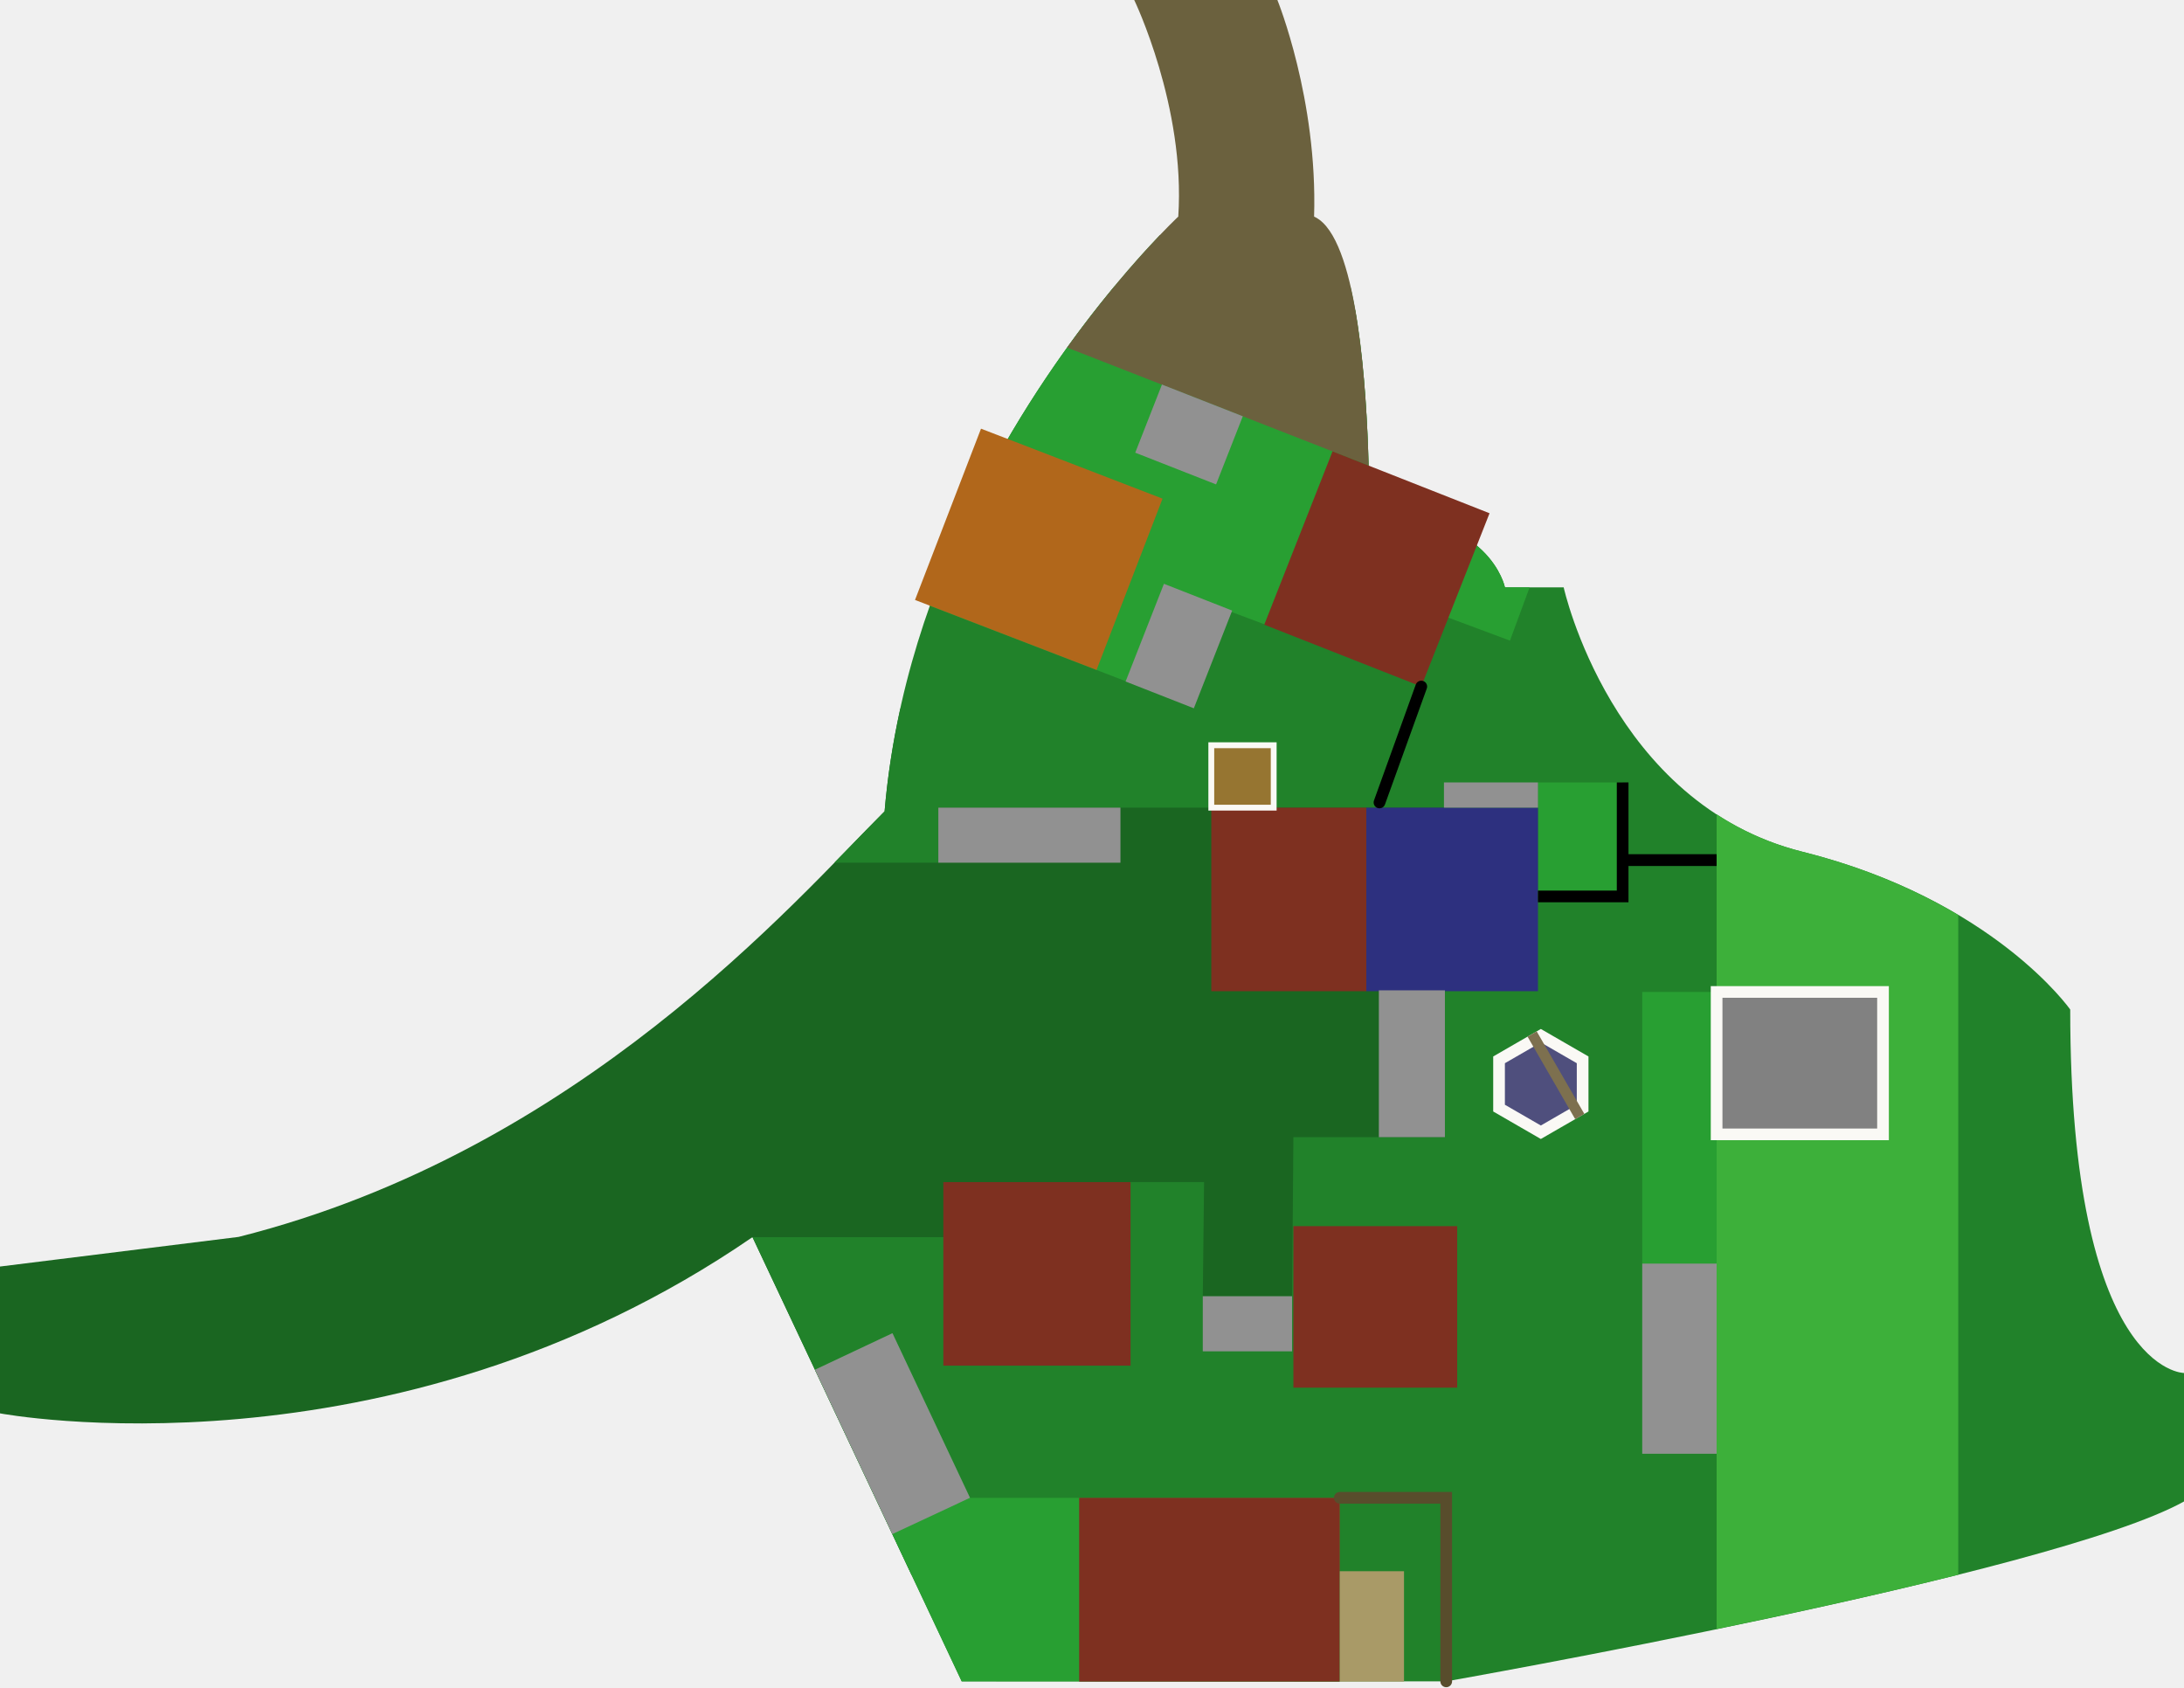
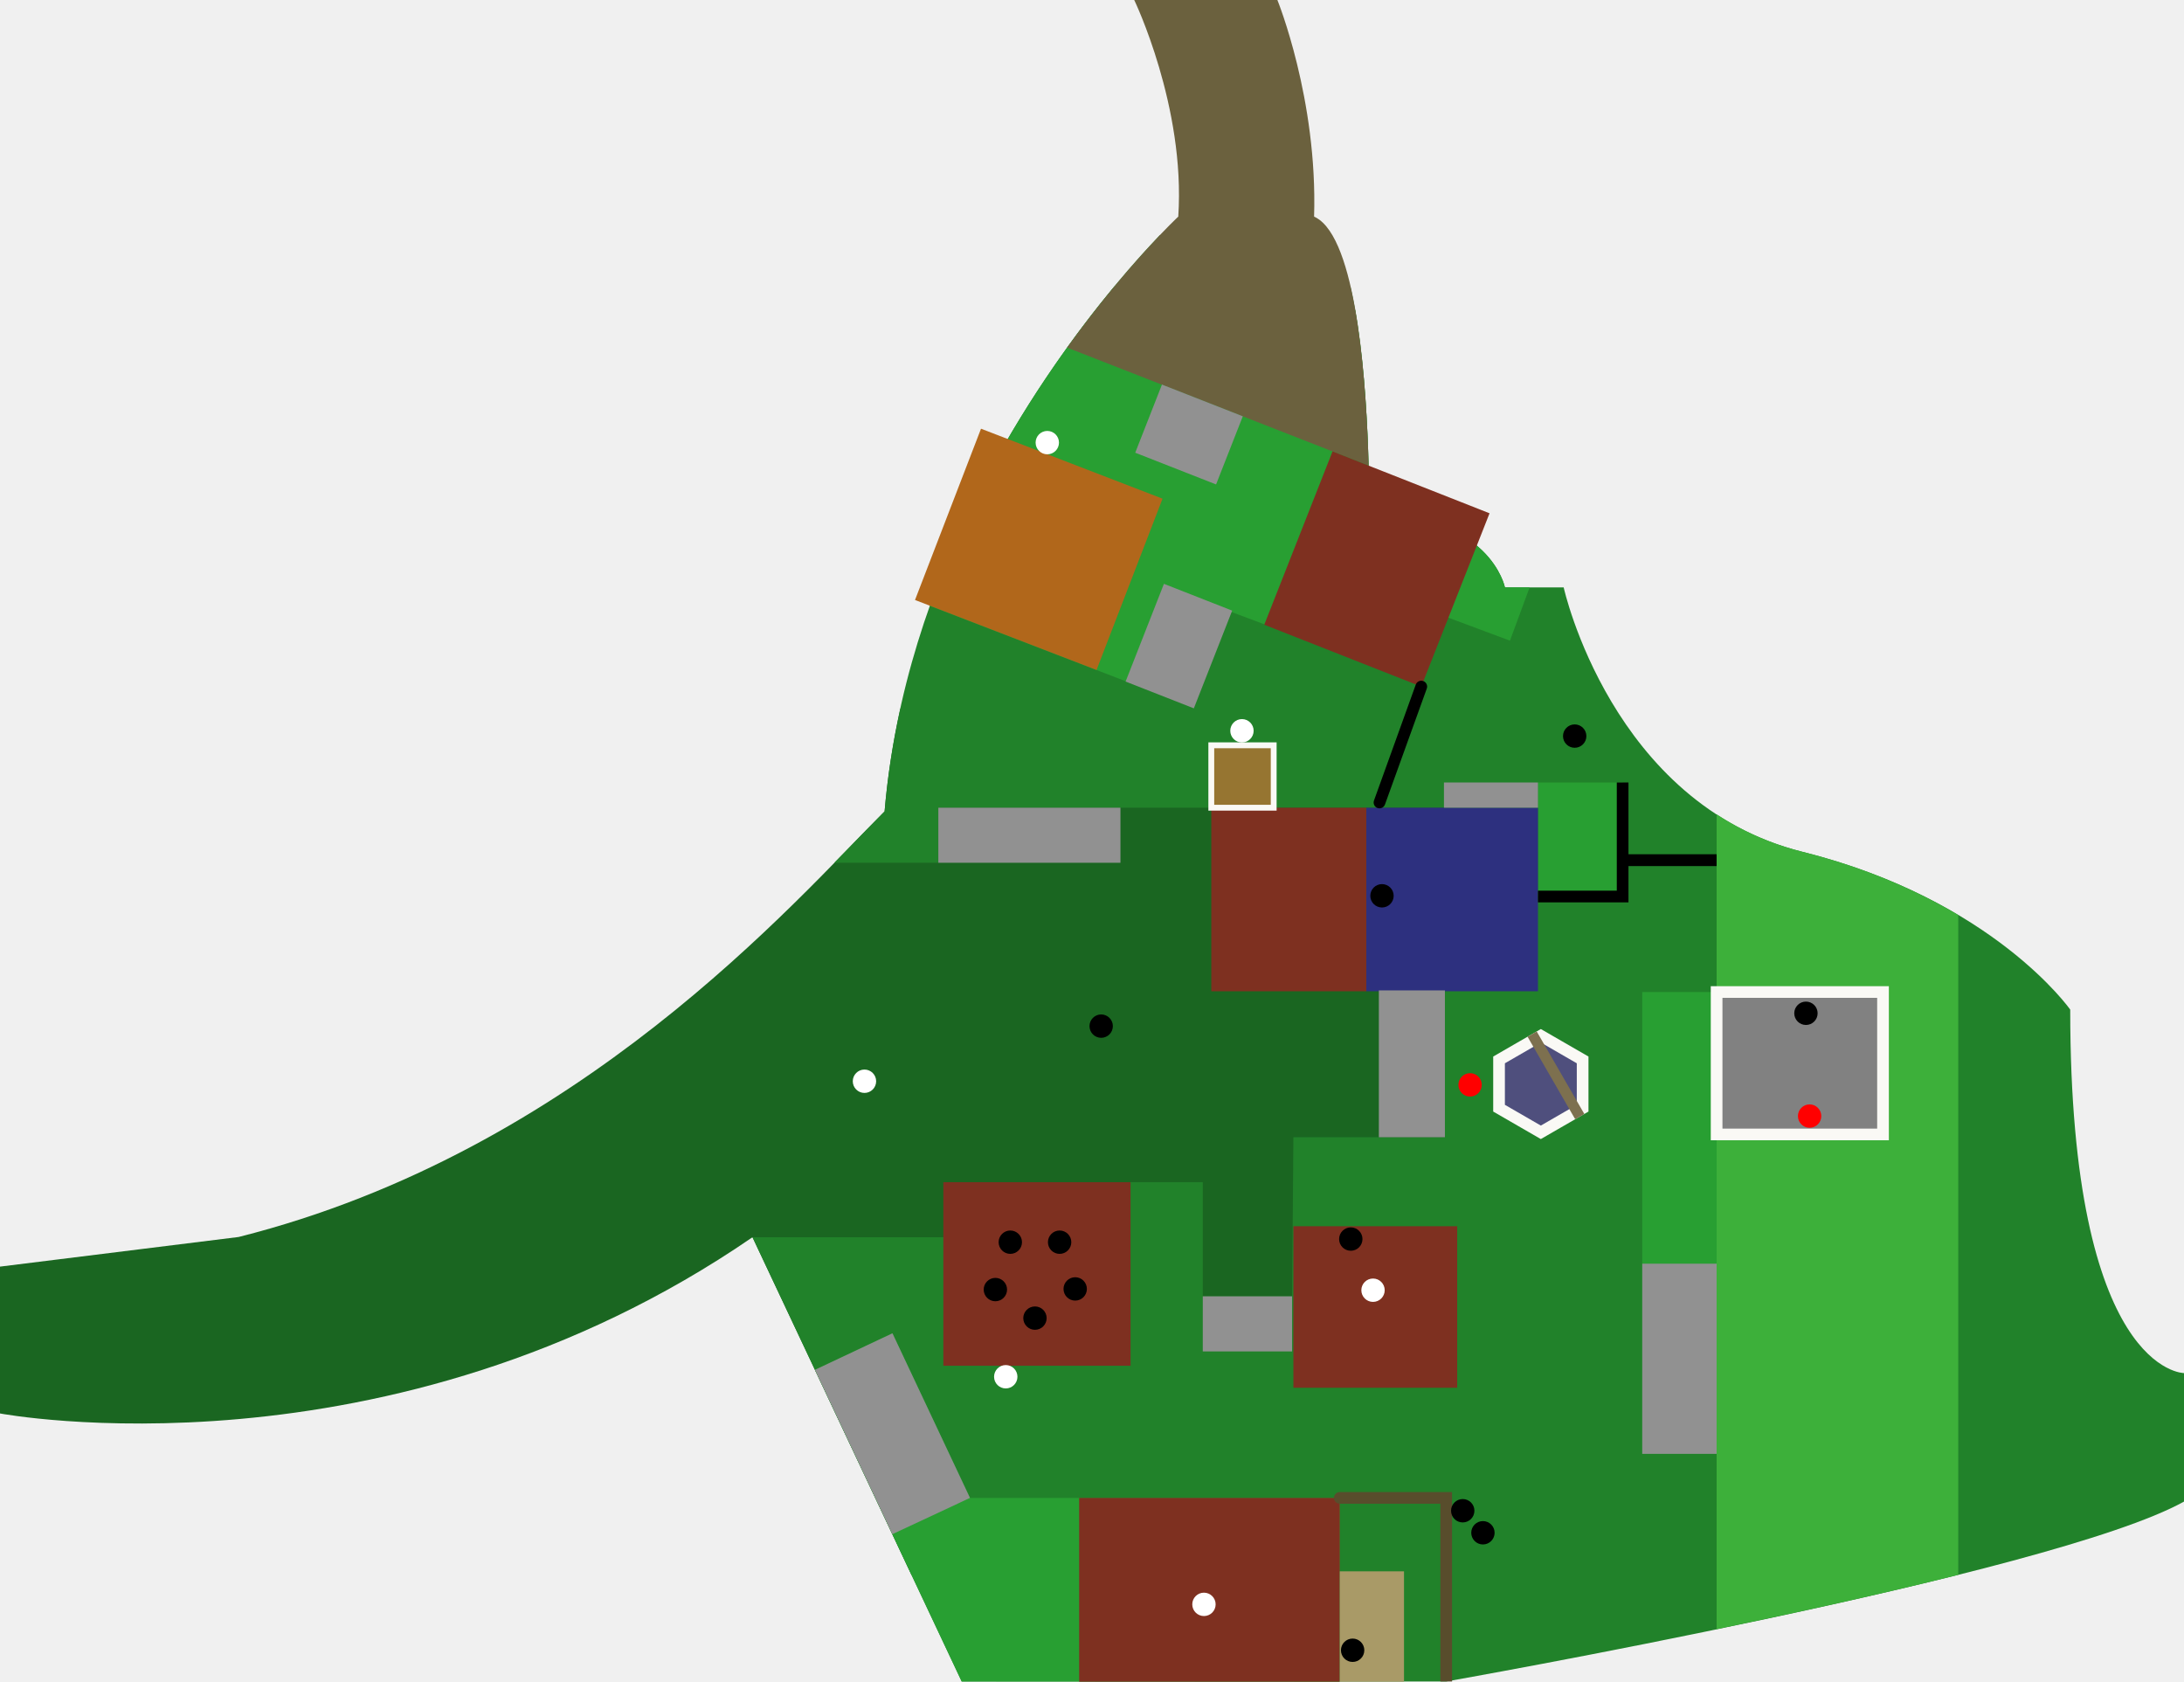
- <svg xmlns="http://www.w3.org/2000/svg" version="1.1" id="svg970" width="186.904" height="144.371" viewBox="0 0 186.904 144.371">
+ <svg xmlns="http://www.w3.org/2000/svg" viewBox="0 0 186.904 143.891" height="143.891" width="186.904" id="svg970" version="1.1">
  <defs id="defs974">
-     <filter style="color-interpolation-filters:sRGB" id="filter1749" x="-1.480999e-06" width="1" y="-1.008627e-06" height="1">
-       <feGaussianBlur stdDeviation="1.6846586e-05" id="feGaussianBlur1751" />
+     <filter height="1" y="-1.008627e-06" width="1" x="-1.480999e-06" id="filter1749" style="color-interpolation-filters:sRGB">
+       <feGaussianBlur id="feGaussianBlur1751" stdDeviation="1.6846586e-05" />
    </filter>
  </defs>
-   <g transform="translate(-11.62305,-10.36511)" id="g978">
-     <path id="rect1619" style="fill:#1a6621;fill-opacity:1;stroke:none;stroke-width:2.3;stroke-opacity:1;stop-color:#000000" d="m 88.676,70.992 c -0.625,2.835 -1.095,5.768 -1.35,8.797 -7.748,7.748 -26.124,29.073 -55.283,36.416 l -20.42,2.535 v 12.564 c 0,0 33.298,6.282 64.396,-15.078 l 13.613,28.9 H 137.902 V 70.992 Z" />
-     <path id="rect1574" style="display:inline;opacity:1;fill:#21822a;fill-opacity:1;stroke:none;stroke-width:2.856;stroke-opacity:1;stop-color:#000000" d="m 106.99,34.873 c -6.862,8.274 -17.948,24.537 -19.664,44.916 -1.167,1.167 -2.656,2.708 -4.305,4.396 h 8.902 v -4.711 h 43.348 l 0.006,28.198 c -4.366,0 -7.598,-4.1e-4 -12.967,-4.1e-4 l -0.111,13.612 h -7.643 l 0.111,-9.769 h -6.293 l -15.541,4.712 H 76.02 l 17.904,38.01 h 41.465 c 0,0 51.83,-9.11 63.139,-15.393 v -10.994 c 0,0 -9.738,-0.001 -9.738,-31.1 0,0 -6.595,-9.422 -22.93,-13.506 C 149.525,79.16 145.441,60.627 145.441,60.627 h -5.027 c 0,0 -1.257,-6.283 -11.623,-6.283 0,0 0.15,-11.895 -1.604,-19.471 z" />
-     <path id="rect1671" style="display:inline;fill:#289f32;fill-opacity:1;stroke:none;stroke-width:2.3;stroke-opacity:1;stop-color:#000000" d="m 110.896,30.473 c -3.829,3.994 -13.949,15.567 -19.693,31.732 l 16.793,6.463 3.178,-8.127 8.689,3.256 c 5.267,-3.151 9.425,-3.571 15.762,-0.561 l 5.219,1.945 1.68,-4.555 h -2.109 c 0,0 -1.257,-6.283 -11.623,-6.283 0,0 0.125,-9.944 -1.191,-17.441 z m 32.346,46.844 v 9.756 h 7.244 v -9.756 z m 8.922,17.928 v 39.516 h 6.365 V 95.244 Z m -64.166,29.201 -6.635,3.127 12.561,26.664 32.355,0.019 V 138.529 H 94.633 Z" />
-     <path id="rect1824" style="fill:#3db03a;fill-opacity:1;stroke:none;stroke-width:2.636;stroke-linecap:round;stroke-opacity:1;stop-color:#000000" d="m 158.529,80.045 v 69.713 c 6.769,-1.4 14.011,-2.978 20.68,-4.648 V 88.662 c -3.421,-2.036 -7.814,-4.034 -13.35,-5.418 -2.79,-0.697 -5.214,-1.823 -7.33,-3.199 z" />
-     <path id="path1568" style="display:inline;fill:#6b613e;fill-opacity:1;stroke:none;stroke-width:1px;stroke-linecap:butt;stroke-linejoin:miter;stroke-opacity:1;filter:url(#filter1749)" d="m 108.688,10.365 c 0,0 4.398,9.111 3.77,18.535 0,0 -4.389,4.089 -9.514,11.207 l 25.801,10.09 c -0.163,-6.482 -0.906,-18.575 -4.203,-21.025 -0.002,-0.002 -0.004,-0.004 -0.006,-0.006 -0.001,-8.98e-4 -0.003,-0.001 -0.004,-0.002 -0.146,-0.107 -0.295,-0.196 -0.451,-0.264 0.314,-10.052 -3.141,-18.535 -3.141,-18.535 z" />
-     <g id="g2461">
-       <rect y="79.474" x="115.284" height="15.706" width="13.266" id="rect1570" style="fill:#7e3020;fill-opacity:1;stroke:none;stroke-width:2.253;stroke-opacity:1;stop-color:#000000" />
-       <rect transform="scale(-1,1)" y="79.474" x="-143.242" height="15.706" width="14.691" id="rect1572" style="fill:#2d307f;fill-opacity:1;stroke:none;stroke-width:2.371;stroke-opacity:1;stop-color:#000000" />
-       <rect transform="rotate(21.50528)" y="-0.487" x="134.87" height="15.938" width="14.442" id="rect1566" style="fill:#7e3020;fill-opacity:1;stroke:none;stroke-width:2.3;stroke-opacity:1;stop-color:#000000" />
-       <rect transform="rotate(21.07563)" y="9.53" x="106.101" height="15.706" width="16.649" id="rect1564" style="fill:#b1671b;fill-opacity:1;stroke:none;stroke-width:2.3;stroke-opacity:1;stop-color:#000000" />
-       <rect y="111.515" x="92.353" height="15.706" width="16.02" id="rect1642" style="fill:#7e3020;fill-opacity:1;stroke:none;stroke-width:2.3;stroke-opacity:1;stop-color:#000000" />
-       <rect y="115.284" x="122.31" height="13.822" width="14.019" id="rect1644" style="fill:#7e3020;fill-opacity:1;stroke:none;stroke-width:2.3;stroke-opacity:1;stop-color:#000000" />
-       <rect y="138.53" x="103.976" height="15.725" width="22.303" id="rect1646" style="fill:#7e3020;fill-opacity:1;stroke:none;stroke-width:2.325;stroke-opacity:1;stop-color:#000000" />
-     </g>
-     <g id="g1852">
-       <path d="m 143.486,107.249 -3.576,-2.065 0,-4.13 3.576,-2.065 3.577,2.065 0,4.13 z" id="path1790" style="fill:#4f4f7d;fill-opacity:1;stroke:#faf9f5;stroke-width:1;stroke-linecap:round;stroke-miterlimit:4;stroke-dasharray:none;stroke-opacity:1;stop-color:#000000" />
-       <rect transform="rotate(60)" y="-74.646" x="156.973" height="0.902" width="8.153" id="rect1792" style="fill:#7d704f;fill-opacity:1;stroke:none;stroke-width:2.3;stroke-linecap:round;stroke-opacity:1;stop-color:#000000" />
-     </g>
-     <g id="g1862" style="display:inline">
-       <path d="m 87.998,124.445 -6.635,3.127 6.625,14.064 6.645,-3.107 z" style="display:inline;fill:#919191;fill-opacity:1;stroke:none;stroke-width:2.3;stroke-opacity:1;stop-color:#000000" id="rect1730" />
-       <path id="rect1562-4-3" style="display:inline;fill:#919191;stroke:none;stroke-width:2.333;stroke-opacity:1;stop-color:#000000" d="m 152.164,118.489 h 6.365 v 16.271 h -6.365 z" />
-       <path d="m 114.556,121.284 h 7.643 v 4.712 h -7.644 z" style="display:inline;fill:#919191;stroke:none;stroke-width:1.376;stroke-opacity:1;stop-color:#000000" id="rect1562-4" />
-       <path d="m 129.623,95.107 h 5.654 v 12.565 l -5.654,-4.1e-4 z" style="fill:#919191;fill-opacity:1;stroke:none;stroke-width:2.3;stroke-opacity:1;stop-color:#000000" id="rect1640" />
-       <rect y="79.474" x="91.924" height="4.712" width="15.585" id="rect1562" style="fill:#919191;stroke:none;stroke-width:1.965;stroke-opacity:1;stop-color:#000000" />
-       <rect style="fill:#919191;stroke:none;stroke-width:0.955;stroke-opacity:1;stop-color:#000000" id="rect1562-5" width="8.046" height="2.158" x="135.195" y="77.316" />
-       <rect ry="0" transform="rotate(21.42253)" y="15.526" x="125.577" height="8.982" width="6.274" id="rect1680" style="fill:#919191;fill-opacity:1;stroke:none;stroke-width:2.3;stroke-opacity:1;stop-color:#000000" />
-       <rect style="fill:#919191;fill-opacity:1;stroke:none;stroke-width:2.3;stroke-opacity:1;stop-color:#000000" id="rect1680-1" width="7.432" height="6.263" x="119.193" y="-0.284" transform="rotate(21.42253)" ry="0" />
-       <rect style="fill:#967531;fill-opacity:1;stroke:#faf9f5;stroke-width:0.5;stroke-linecap:round;stroke-miterlimit:4;stroke-dasharray:none;stroke-opacity:1;stop-color:#000000" id="rect1870" width="5.34" height="5.34" x="115.284" y="74.134" />
-     </g>
-     <rect style="fill:#818181;fill-opacity:1;stroke:#faf9f5;stroke-width:1;stroke-linecap:round;stroke-miterlimit:4;stroke-dasharray:none;stroke-opacity:1;stop-color:#000000" id="rect1872" width="14.24" height="12.187" x="158.529" y="95.244" />
-     <g id="g1866">
-       <rect y="144.812" x="126.279" height="9.443" width="5.497" id="rect1843" style="fill:#a99a67;fill-opacity:1;stroke:none;stroke-width:2.3;stroke-linecap:round;stroke-opacity:1;stop-color:#000000" />
-       <path id="path1845" d="m 126.279,138.53 9.11,-4.4e-4 v 15.707" style="fill:none;stroke:#584d2c;stroke-width:1px;stroke-linecap:round;stroke-linejoin:miter;stroke-opacity:1" />
-     </g>
-     <g id="g1879">
-       <path id="path1769" d="m 133.254,69.111 -3.577,9.919" style="display:inline;fill:none;stroke:#000000;stroke-width:1px;stroke-linecap:round;stroke-linejoin:miter;stroke-opacity:1" />
-       <path id="path1788" d="m 150.487,77.316 v 9.755 h -7.245" style="display:inline;fill:none;stroke:#000000;stroke-width:1px;stroke-linecap:butt;stroke-linejoin:miter;stroke-opacity:1" />
-       <path id="path1868" d="m 150.598,83.962 h 7.931" style="fill:none;stroke:#000000;stroke-width:1.01px;stroke-linecap:butt;stroke-linejoin:miter;stroke-opacity:1" />
-     </g>
+   <g id="g978" transform="translate(-11.62305,-10.36511)">
+     <path d="m 88.676,70.992 c -0.625,2.835 -1.095,5.768 -1.35,8.797 -7.748,7.748 -26.124,29.073 -55.283,36.416 l -20.42,2.535 v 12.564 c 0,0 33.298,6.282 64.396,-15.078 l 13.613,28.9 H 137.902 V 70.992 Z" style="fill:#1a6621;fill-opacity:1;stroke:none;stroke-width:2.3;stroke-opacity:1;stop-color:#000000" id="rect1619" />
+     <path d="m 106.99,34.873 c -6.862,8.274 -17.948,24.537 -19.664,44.916 -1.167,1.167 -2.656,2.708 -4.305,4.396 h 8.902 v -4.711 h 43.348 l 0.006,28.198 c -4.366,0 -7.598,-4.1e-4 -12.967,-4.1e-4 l -0.111,13.612 h -7.643 v -9.769 h -6.182 l -15.541,4.712 H 76.02 l 17.904,38.01 h 41.465 c 0,0 51.83,-9.11 63.139,-15.393 v -10.994 c 0,0 -9.738,-0.001 -9.738,-31.1 0,0 -6.595,-9.422 -22.93,-13.506 C 149.525,79.16 145.441,60.627 145.441,60.627 h -5.027 c 0,0 -1.257,-6.283 -11.623,-6.283 0,0 0.15,-11.895 -1.604,-19.471 z" style="display:inline;opacity:1;fill:#21822a;fill-opacity:1;stroke:none;stroke-width:2.856;stroke-opacity:1;stop-color:#000000" id="rect1574" />
+     <path d="m 110.896,30.473 c -3.829,3.994 -13.949,15.567 -19.693,31.732 l 16.793,6.463 3.178,-8.127 8.689,3.256 c 5.267,-3.151 9.425,-3.571 15.762,-0.561 l 5.219,1.945 1.68,-4.555 h -2.109 c 0,0 -1.257,-6.283 -11.623,-6.283 0,0 0.125,-9.944 -1.191,-17.441 z m 32.346,46.844 v 9.756 h 7.244 v -9.756 z m 8.922,17.928 v 39.516 h 6.365 V 95.244 Z m -64.166,29.201 -6.635,3.127 12.561,26.664 32.355,0.019 V 138.529 H 94.633 Z" style="display:inline;fill:#289f32;fill-opacity:1;stroke:none;stroke-width:2.3;stroke-opacity:1;stop-color:#000000" id="rect1671" />
+     <path d="m 158.529,80.045 v 69.713 c 6.769,-1.4 14.011,-2.978 20.68,-4.648 V 88.662 c -3.421,-2.036 -7.814,-4.034 -13.35,-5.418 -2.79,-0.697 -5.214,-1.823 -7.33,-3.199 z" style="fill:#3db03a;fill-opacity:1;stroke:none;stroke-width:2.636;stroke-linecap:round;stroke-opacity:1;stop-color:#000000" id="rect1824" />
+     <path d="m 108.688,10.365 c 0,0 4.398,9.111 3.77,18.535 0,0 -4.389,4.089 -9.514,11.207 l 25.801,10.09 c -0.163,-6.482 -0.906,-18.575 -4.203,-21.025 -0.002,-0.002 -0.004,-0.004 -0.006,-0.006 -0.001,-8.98e-4 -0.003,-0.001 -0.004,-0.002 -0.146,-0.107 -0.295,-0.196 -0.451,-0.264 0.314,-10.052 -3.141,-18.535 -3.141,-18.535 z" style="display:inline;fill:#6b613e;fill-opacity:1;stroke:none;stroke-width:1px;stroke-linecap:butt;stroke-linejoin:miter;stroke-opacity:1;filter:url(#filter1749)" id="path1568" />
+     <rect y="138.53" x="103.976" height="15.725" width="22.303" id="rect1646" style="fill:#7e3020;fill-opacity:1;stroke:none;stroke-width:2.325;stroke-opacity:1;stop-color:#000000" />
+     <rect y="115.284" x="122.31" height="13.822" width="14.019" id="rect1644" style="fill:#7e3020;fill-opacity:1;stroke:none;stroke-width:2.3;stroke-opacity:1;stop-color:#000000" />
+     <rect y="111.515" x="92.353" height="15.706" width="16.02" id="rect1642" style="fill:#7e3020;fill-opacity:1;stroke:none;stroke-width:2.3;stroke-opacity:1;stop-color:#000000" />
+     <rect transform="rotate(21.07563)" y="9.53" x="106.101" height="15.706" width="16.649" id="rect1564" style="fill:#b1671b;fill-opacity:1;stroke:none;stroke-width:2.3;stroke-opacity:1;stop-color:#000000" />
+     <rect transform="rotate(21.50528)" y="-0.487" x="134.87" height="15.938" width="14.442" id="rect1566" style="fill:#7e3020;fill-opacity:1;stroke:none;stroke-width:2.3;stroke-opacity:1;stop-color:#000000" />
+     <rect transform="scale(-1,1)" y="79.474" x="-143.242" height="15.706" width="14.691" id="rect1572" style="fill:#2d307f;fill-opacity:1;stroke:none;stroke-width:2.371;stroke-opacity:1;stop-color:#000000" />
+     <rect y="79.474" x="115.284" height="15.706" width="13.266" id="rect1570" style="fill:#7e3020;fill-opacity:1;stroke:none;stroke-width:2.253;stroke-opacity:1;stop-color:#000000" />
+     <path d="m 143.486,107.249 -3.576,-2.065 0,-4.13 3.576,-2.065 3.577,2.065 0,4.13 z" id="path1790" style="fill:#4f4f7d;fill-opacity:1;stroke:#faf9f5;stroke-width:1;stroke-linecap:round;stroke-miterlimit:4;stroke-dasharray:none;stroke-opacity:1;stop-color:#000000" />
+     <rect transform="rotate(60)" y="-74.646" x="156.973" height="0.902" width="8.153" id="rect1792" style="fill:#7d704f;fill-opacity:1;stroke:none;stroke-width:2.3;stroke-linecap:round;stroke-opacity:1;stop-color:#000000" />
+     <rect style="display:inline;fill:#967531;fill-opacity:1;stroke:#faf9f5;stroke-width:0.5;stroke-linecap:round;stroke-miterlimit:4;stroke-dasharray:none;stroke-opacity:1;stop-color:#000000" id="rect1870" width="5.34" height="5.34" x="115.284" y="74.134" />
+     <rect style="display:inline;fill:#919191;fill-opacity:1;stroke:none;stroke-width:2.3;stroke-opacity:1;stop-color:#000000" id="rect1680-1" width="7.432" height="6.263" x="119.193" y="-0.284" transform="rotate(21.42253)" ry="0" />
+     <rect ry="0" transform="rotate(21.42253)" y="15.526" x="125.577" height="8.982" width="6.274" id="rect1680" style="display:inline;fill:#919191;fill-opacity:1;stroke:none;stroke-width:2.3;stroke-opacity:1;stop-color:#000000" />
+     <rect style="display:inline;fill:#919191;stroke:none;stroke-width:0.955;stroke-opacity:1;stop-color:#000000" id="rect1562-5" width="8.046" height="2.158" x="135.195" y="77.316" />
+     <rect y="79.474" x="91.924" height="4.712" width="15.585" id="rect1562" style="display:inline;fill:#919191;stroke:none;stroke-width:1.965;stroke-opacity:1;stop-color:#000000" />
+     <path d="m 129.623,95.107 h 5.654 v 12.565 l -5.654,-4.1e-4 z" style="display:inline;fill:#919191;fill-opacity:1;stroke:none;stroke-width:2.3;stroke-opacity:1;stop-color:#000000" id="rect1640" />
+     <path d="m 114.556,121.284 h 7.643 v 4.712 h -7.644 z" style="display:inline;fill:#919191;stroke:none;stroke-width:1.376;stroke-opacity:1;stop-color:#000000" id="rect1562-4" />
+     <path id="rect1562-4-3" style="display:inline;fill:#919191;stroke:none;stroke-width:2.333;stroke-opacity:1;stop-color:#000000" d="m 152.164,118.489 h 6.365 v 16.271 h -6.365 z" />
+     <path d="m 87.998,124.445 -6.635,3.127 6.625,14.064 6.645,-3.107 z" style="display:inline;fill:#919191;fill-opacity:1;stroke:none;stroke-width:2.3;stroke-opacity:1;stop-color:#000000" id="rect1730" />
+     <rect y="95.244" x="158.529" height="12.187" width="14.24" id="rect1872" style="fill:#818181;fill-opacity:1;stroke:#faf9f5;stroke-width:1;stroke-linecap:round;stroke-miterlimit:4;stroke-dasharray:none;stroke-opacity:1;stop-color:#000000" />
+     <path id="path1046" style="color:#000000;font-style:normal;font-variant:normal;font-weight:normal;font-stretch:normal;font-size:medium;line-height:normal;font-family:sans-serif;font-variant-ligatures:normal;font-variant-position:normal;font-variant-caps:normal;font-variant-numeric:normal;font-variant-alternates:normal;font-variant-east-asian:normal;font-feature-settings:normal;font-variation-settings:normal;text-indent:0;text-align:start;text-decoration:none;text-decoration-line:none;text-decoration-style:solid;text-decoration-color:#000000;letter-spacing:normal;word-spacing:normal;text-transform:none;writing-mode:lr-tb;direction:ltr;text-orientation:mixed;dominant-baseline:auto;baseline-shift:baseline;text-anchor:start;white-space:normal;shape-padding:0;shape-margin:0;inline-size:0;clip-rule:nonzero;display:inline;overflow:visible;visibility:visible;opacity:1;isolation:auto;mix-blend-mode:normal;color-interpolation:sRGB;color-interpolation-filters:linearRGB;solid-color:#000000;solid-opacity:1;vector-effect:none;fill:#000000;fill-opacity:1;fill-rule:nonzero;stroke:none;stroke-width:1px;stroke-linecap:round;stroke-linejoin:miter;stroke-miterlimit:4;stroke-dasharray:none;stroke-dashoffset:0;stroke-opacity:1;color-rendering:auto;image-rendering:auto;shape-rendering:auto;text-rendering:auto;enable-background:accumulate;stop-color:#000000;stop-opacity:1" d="m 133.248,68.611 a 0.5,0.5 0 0 0 -0.465,0.33 l -3.576,9.918 a 0.5,0.5 0 0 0 0.301,0.641 0.5,0.5 0 0 0 0.639,-0.301 l 3.578,-9.918 a 0.5,0.5 0 0 0 -0.301,-0.641 0.5,0.5 0 0 0 -0.176,-0.029 z m 16.738,8.705 v 9.256 h -6.744 v 1 h 7.744 v -3.105 h 7.543 v -1.01 h -7.543 v -6.141 z" />
+     <path style="color:#000000;font-style:normal;font-variant:normal;font-weight:normal;font-stretch:normal;font-size:medium;line-height:normal;font-family:sans-serif;font-variant-ligatures:normal;font-variant-position:normal;font-variant-caps:normal;font-variant-numeric:normal;font-variant-alternates:normal;font-variant-east-asian:normal;font-feature-settings:normal;font-variation-settings:normal;text-indent:0;text-align:start;text-decoration:none;text-decoration-line:none;text-decoration-style:solid;text-decoration-color:#000000;letter-spacing:normal;word-spacing:normal;text-transform:none;writing-mode:lr-tb;direction:ltr;text-orientation:mixed;dominant-baseline:auto;baseline-shift:baseline;text-anchor:start;white-space:normal;shape-padding:0;shape-margin:0;inline-size:0;clip-rule:nonzero;display:inline;overflow:visible;visibility:visible;opacity:1;isolation:auto;mix-blend-mode:normal;color-interpolation:sRGB;color-interpolation-filters:linearRGB;solid-color:#000000;solid-opacity:1;vector-effect:none;fill:#584d2c;fill-opacity:1;fill-rule:nonzero;stroke:none;stroke-width:1px;stroke-linecap:round;stroke-linejoin:miter;stroke-miterlimit:4;stroke-dasharray:none;stroke-dashoffset:0;stroke-opacity:1;color-rendering:auto;image-rendering:auto;shape-rendering:auto;text-rendering:auto;enable-background:accumulate;stop-color:#000000;stop-opacity:1" d="m 126.279,138.029 c -0.276,0 -0.5,0.224 -0.5,0.5 0,0.276 0.224,0.5 0.5,0.5 h 8.609 v 15.207 h 1 V 138.029 Z" id="path916" />
+     <path id="rect1843" style="fill:#a99a67;fill-opacity:1;stroke:none;stroke-width:2.3;stroke-linecap:round;stroke-opacity:1;stop-color:#000000" d="m 126.279,144.812 h 5.497 v 9.443 h -5.497 z" />
+     <circle r="1" style="fill:#ffffff;stroke:none;stroke-width:0.382;stop-color:#000000" id="path866" cx="85.603" cy="102.879" />
+     <circle cy="128.163" cx="97.694" id="path866-9" style="fill:#ffffff;stroke:none;stroke-width:0.382;stop-color:#000000" r="1" />
+     <circle cy="147.638" cx="114.656" id="path866-1" style="fill:#ffffff;stroke:none;stroke-width:0.382;stop-color:#000000" r="1" />
+     <circle r="1" style="fill:#ffffff;stroke:none;stroke-width:0.382;stop-color:#000000" id="path866-1-7" cx="129.125" cy="120.759" />
+     <circle r="1" style="fill:#ffffff;stroke:none;stroke-width:0.382;stop-color:#000000" id="path866-1-8" cx="117.908" cy="72.892" />
+     <circle r="1" style="fill:#ffffff;stroke:none;stroke-width:0.382;stop-color:#000000" id="path866-1-5" cx="101.249" cy="48.237" />
+     <circle r="1" style="fill:#ff0000;stroke:none;stroke-width:0.382;stop-color:#000000" id="path866-9-3" cx="166.487" cy="105.86" />
+     <circle cy="103.189" cx="137.431" id="path866-9-3-5" style="fill:#ff0000;stroke:none;stroke-width:0.382;stop-color:#000000" r="1" />
+     <circle r="1" style="fill:#000000;stroke:none;stroke-width:0.382;stop-color:#000000" id="path866-9-3-5-2" cx="136.802" cy="139.628" />
+     <circle r="1" style="fill:#000000;stroke:none;stroke-width:0.382;stop-color:#000000" id="path866-9-3-5-0" cx="138.53" cy="141.513" />
+     <circle cy="151.565" cx="127.379" id="path866-9-3-5-0-0" style="fill:#000000;stroke:none;stroke-width:0.382;stop-color:#000000" r="1" />
+     <circle r="1" style="fill:#000000;stroke:none;stroke-width:0.382;stop-color:#000000" id="path866-9-3-5-0-0-2" cx="166.173" cy="97.064" />
+     <circle r="1" style="fill:#000000;stroke:none;stroke-width:0.382;stop-color:#000000" id="path866-9-3-5-0-0-5" cx="129.892" cy="87.012" />
+     <circle r="1" style="fill:#000000;stroke:none;stroke-width:0.382;stop-color:#000000" id="path866-9-3-5-0-0-9" cx="146.383" cy="73.347" />
+     <circle r="1" style="fill:#000000;stroke:none;stroke-width:0.382;stop-color:#000000" id="path866-9-3-5-0-0-4" cx="105.861" cy="98.163" />
+     <circle cy="116.383" cx="127.222" id="path866-9-3-5-0-0-4-3" style="fill:#000000;stroke:none;stroke-width:0.382;stop-color:#000000" r="1" />
+     <circle cy="116.65" cx="98.084" id="path866-9-3-5-0-0-4-7" style="fill:#000000;stroke:none;stroke-width:0.382;stop-color:#000000" r="1" />
+     <circle cy="116.65" cx="102.304" id="path866-9-3-5-0-0-4-4" style="fill:#000000;stroke:none;stroke-width:0.382;stop-color:#000000" r="1" />
+     <circle cy="120.648" cx="103.637" id="path866-9-3-5-0-0-4-8" style="fill:#000000;stroke:none;stroke-width:0.382;stop-color:#000000" r="1" />
+     <circle cy="123.147" cx="100.194" id="path866-9-3-5-0-0-4-2" style="fill:#000000;stroke:none;stroke-width:0.382;stop-color:#000000" r="1" />
+     <circle cy="120.704" cx="96.806" id="path866-9-3-5-0-0-4-0" style="fill:#000000;stroke:none;stroke-width:0.382;stop-color:#000000" r="1" />
  </g>
</svg>
